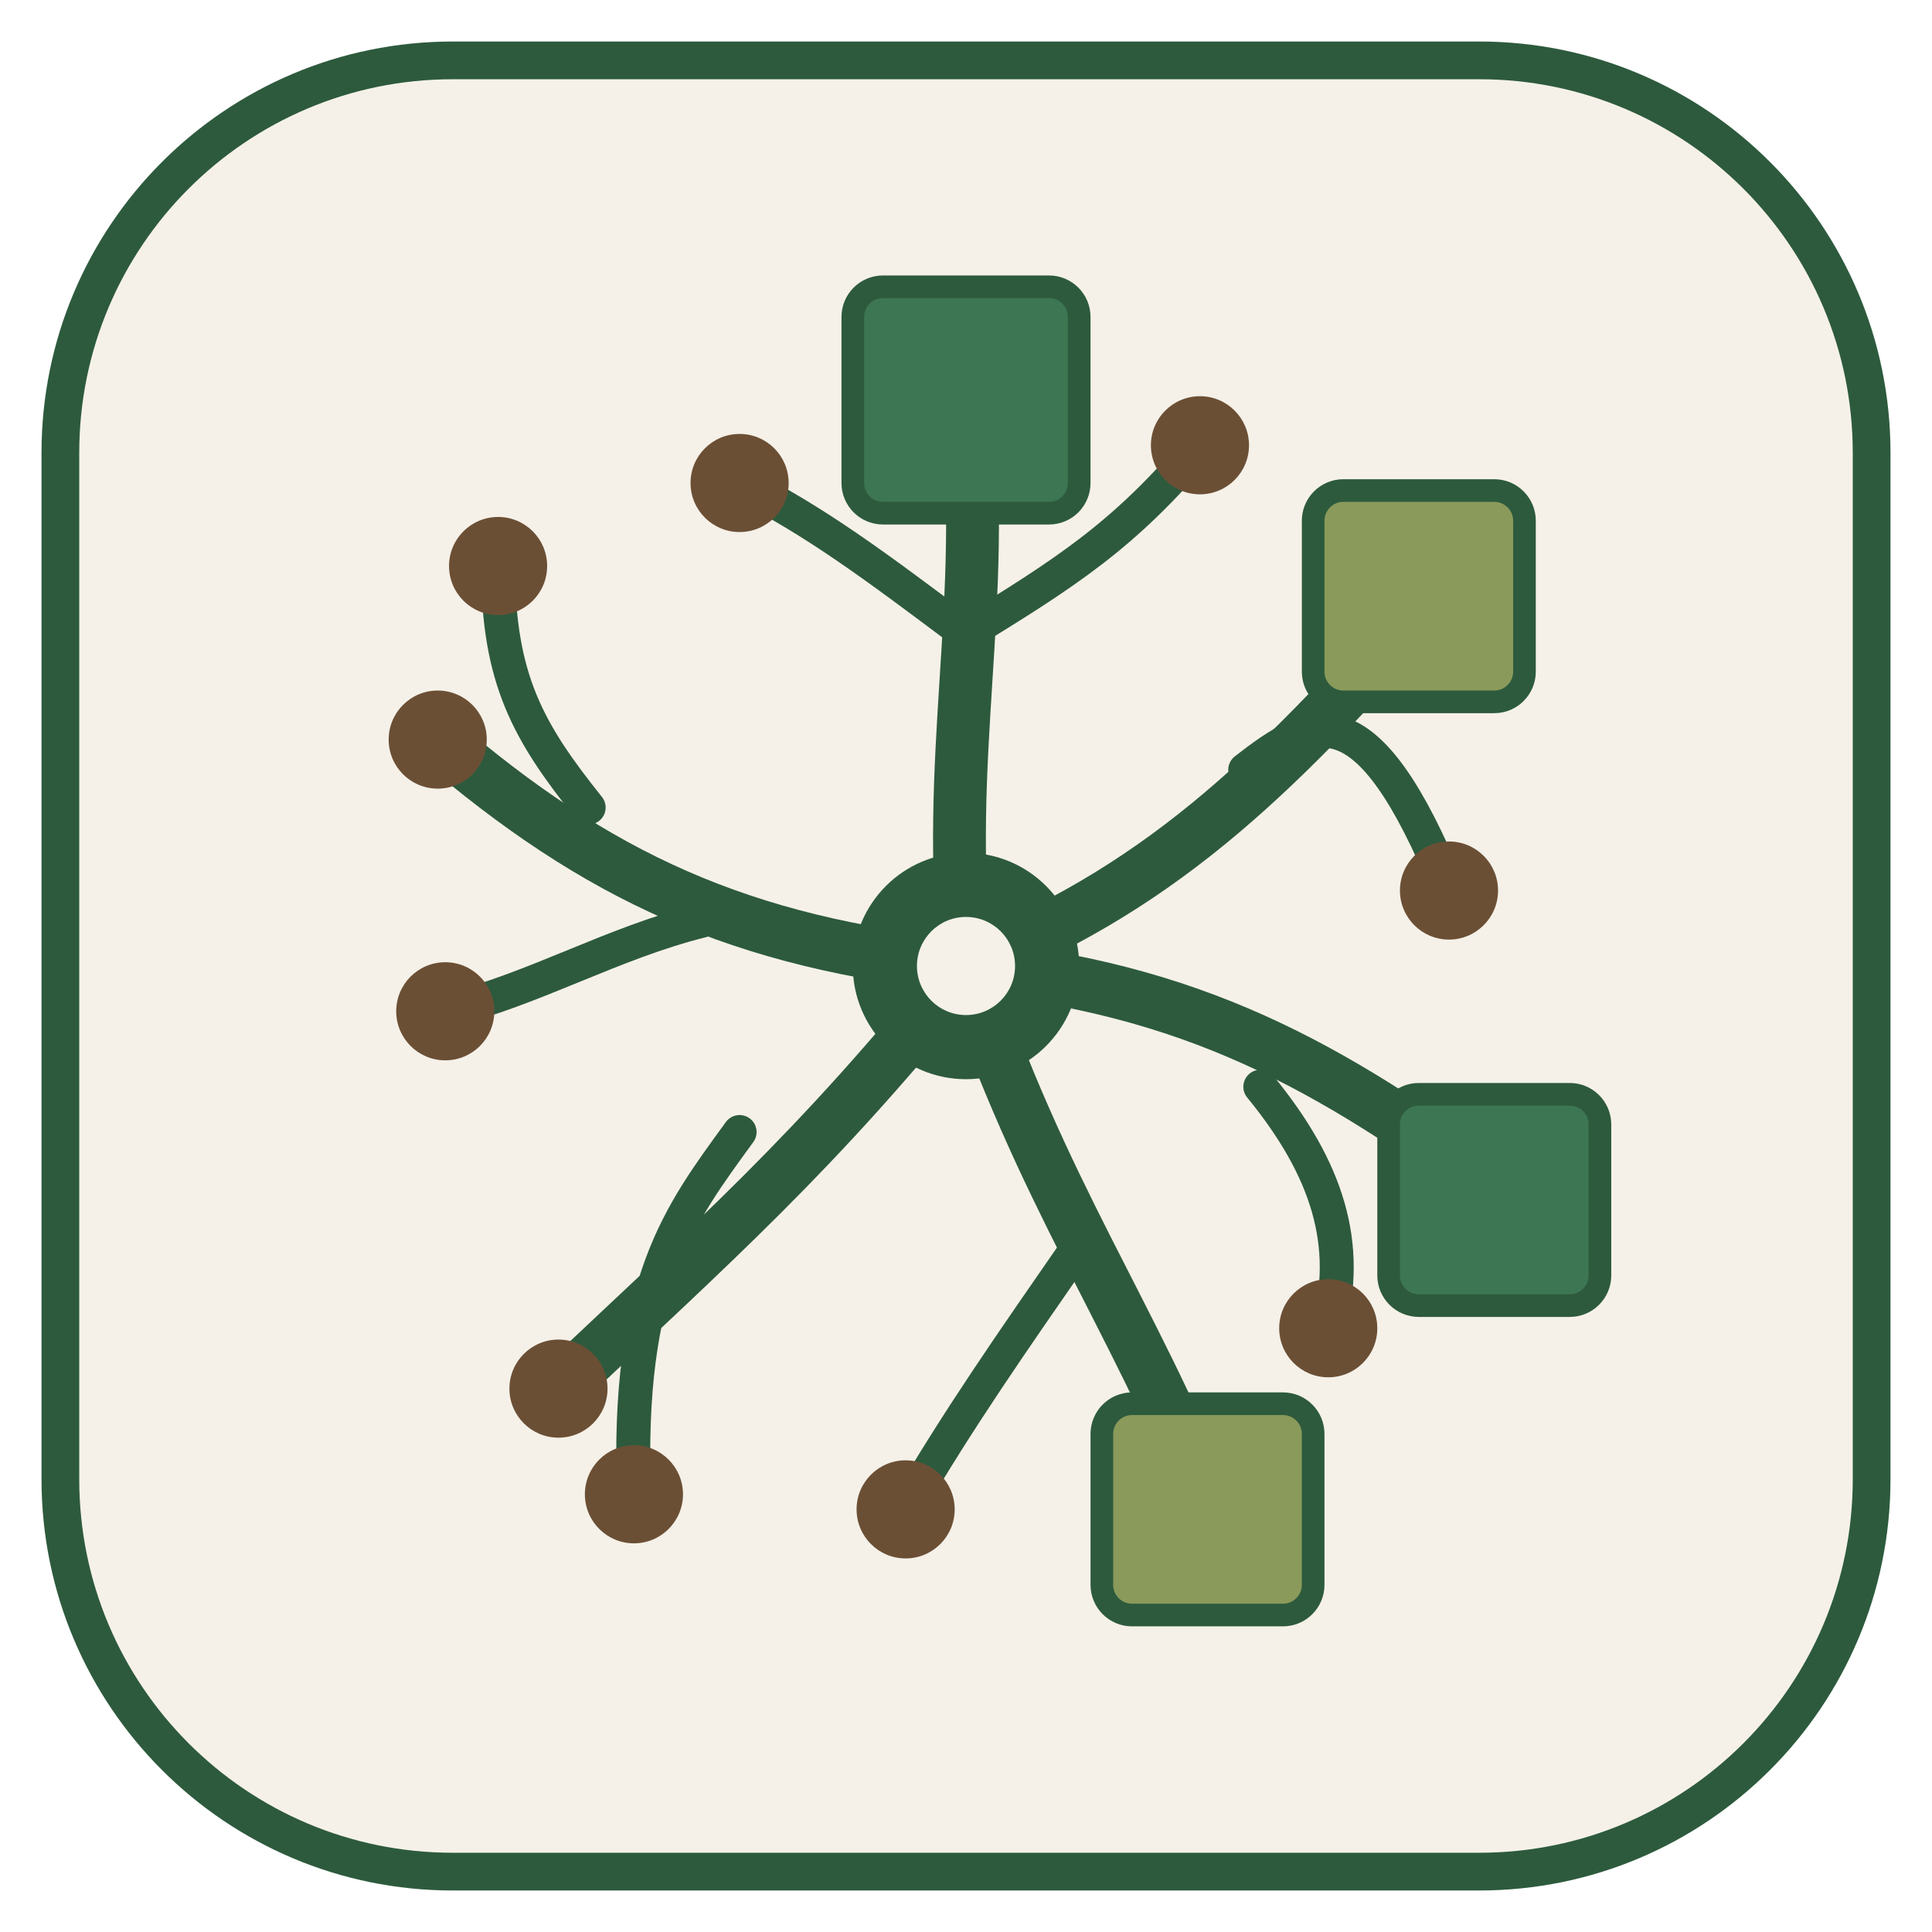
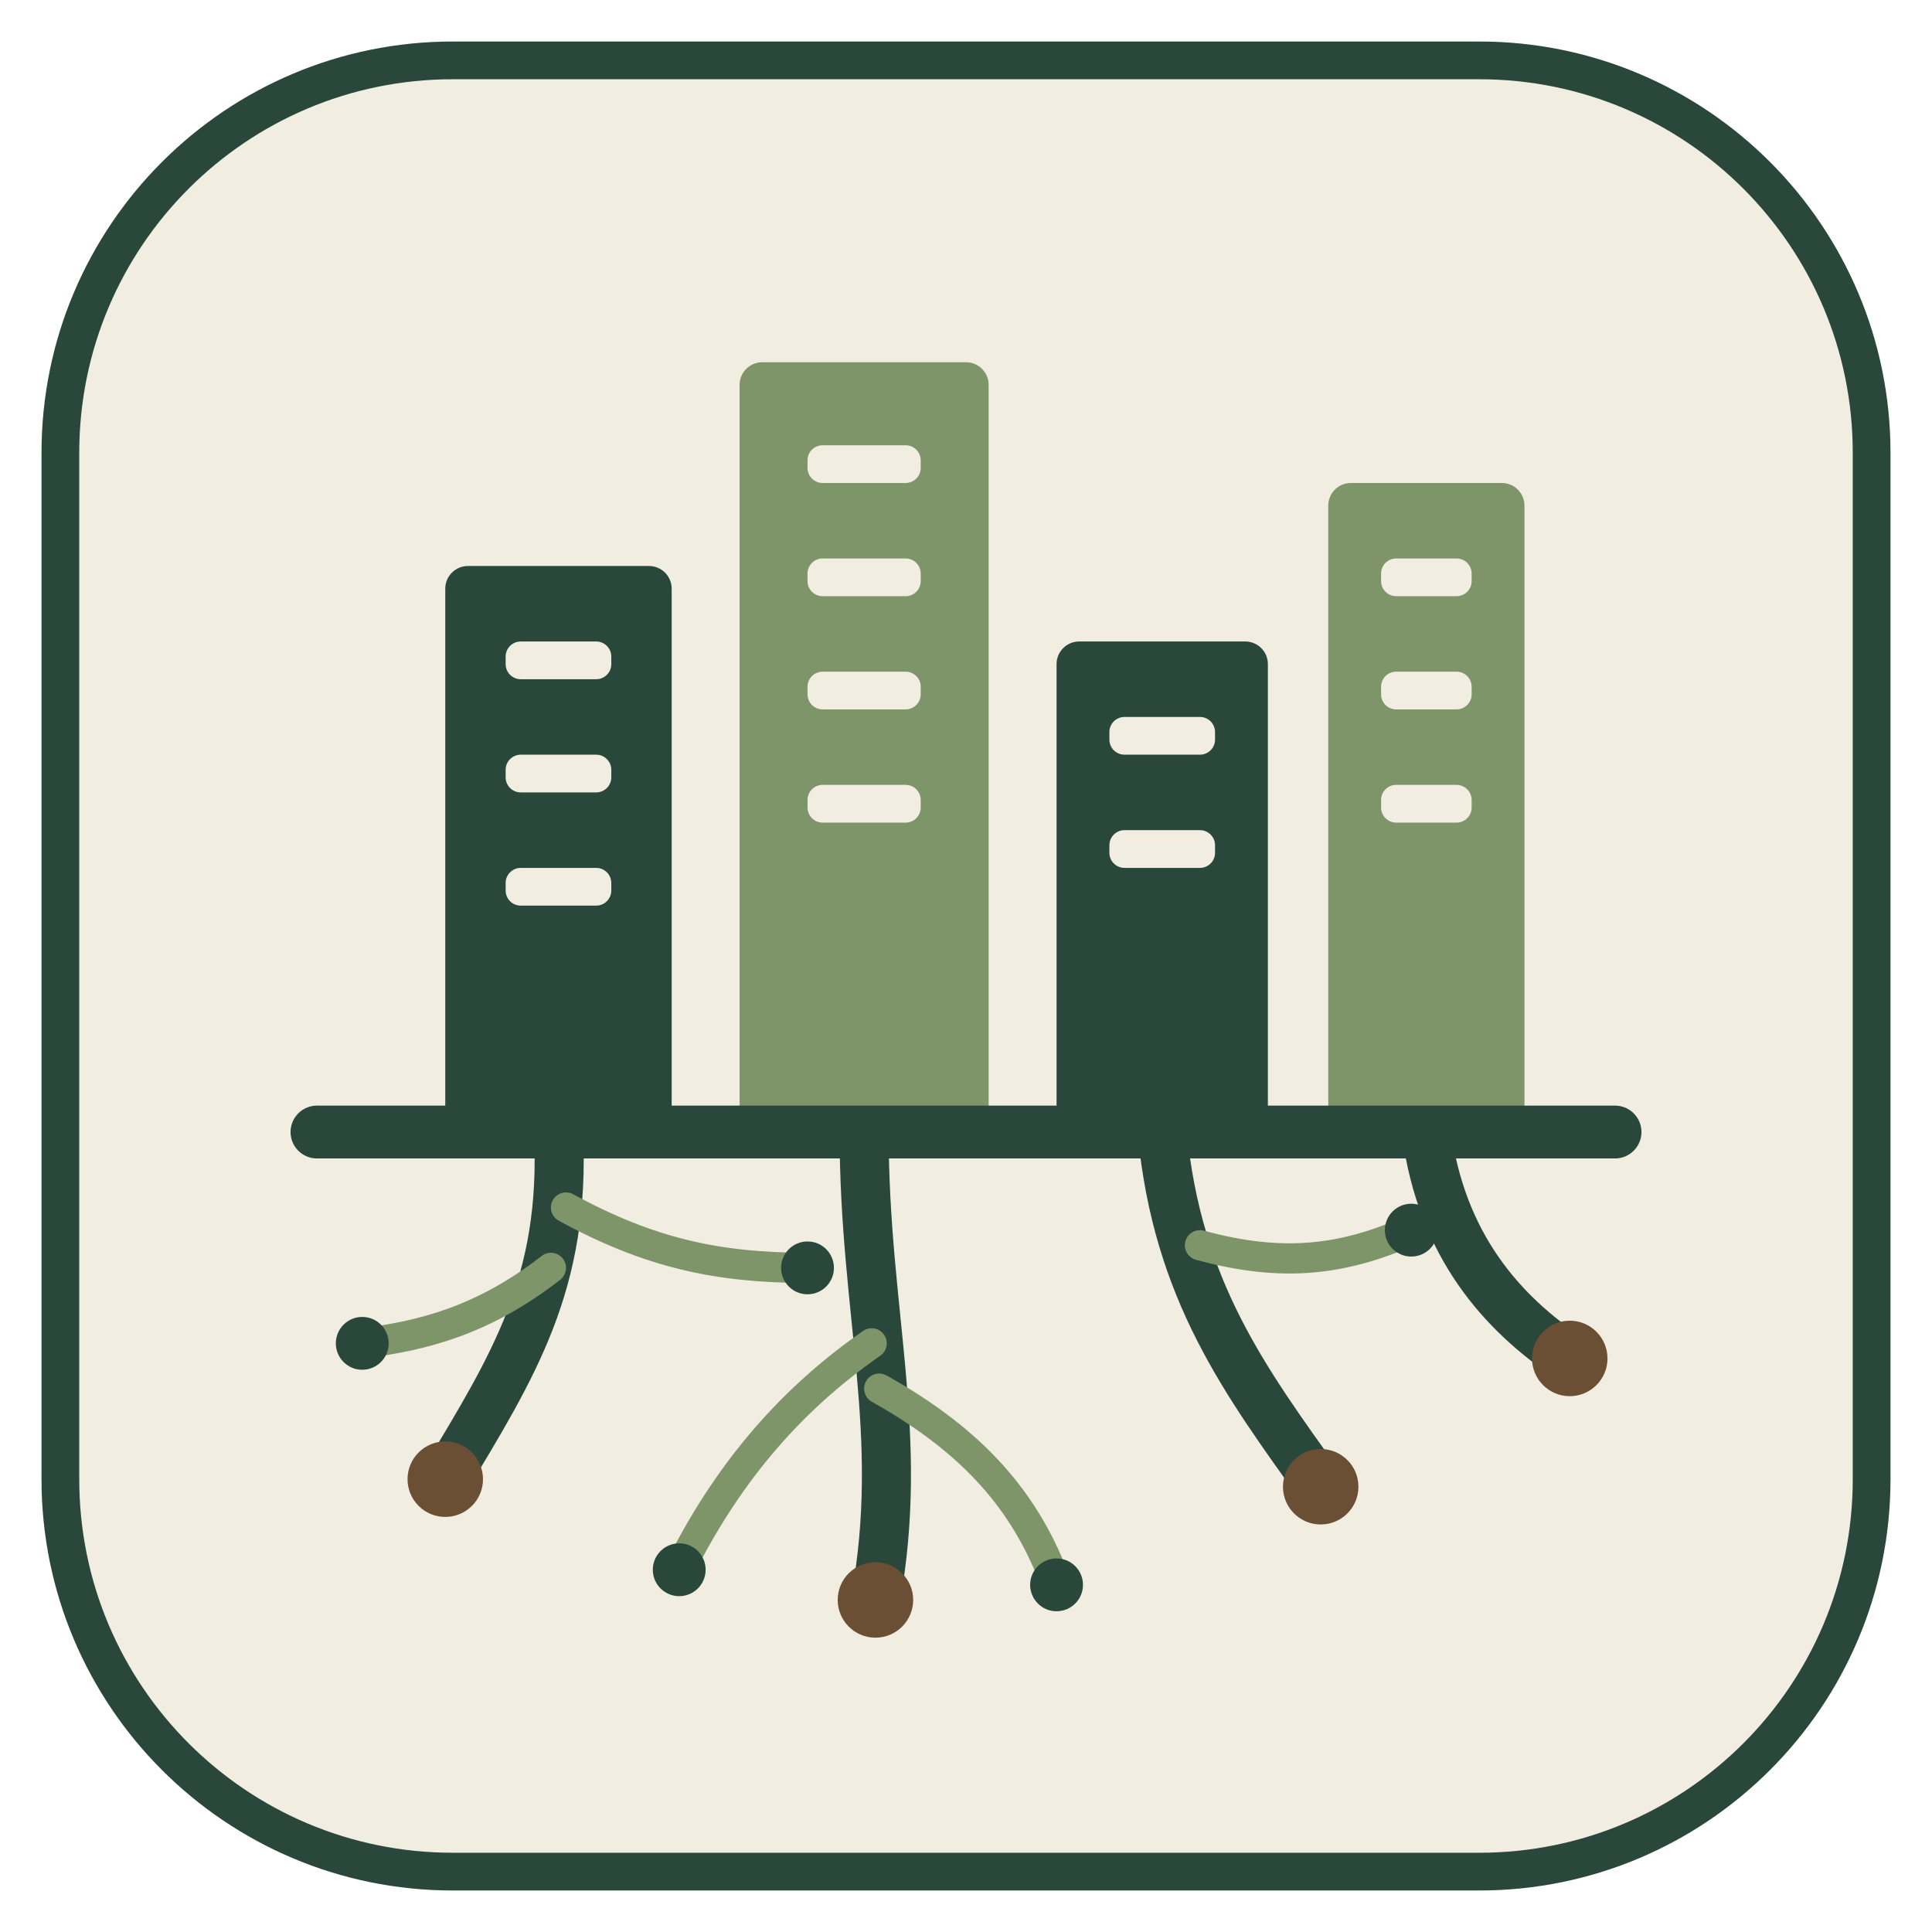
<svg xmlns="http://www.w3.org/2000/svg" viewBox="0 0 512 512">
-   <defs>
-     <style>
-       .hypha { fill: none; stroke: #2D5A3D; stroke-linecap: round; }
-       .node  { fill: #6B4F35; }
-       .block { fill: #3D7652; stroke: #2D5A3D; stroke-width: 6; }
-       .blockLight { fill: #8A9A5B; stroke: #2D5A3D; stroke-width: 6; }
-     </style>
-   </defs>
-   <rect x="16" y="16" width="480" height="480" rx="104" fill="#F5F1E8" />
-   <rect x="16" y="16" width="480" height="480" rx="104" fill="none" stroke="#2D5A3D" stroke-width="10" />
-   <path class="hypha" stroke-width="14" d="M256 256 C 250 200, 262 160, 256 106" />
-   <path class="hypha" stroke-width="14" d="M256 256 C 306 236, 336 208, 378 160" />
-   <path class="hypha" stroke-width="14" d="M256 256 C 316 262, 352 282, 398 316" />
-   <path class="hypha" stroke-width="14" d="M256 256 C 276 316, 300 348, 320 398" />
-   <path class="hypha" stroke-width="14" d="M256 256 C 216 306, 188 330, 148 368" />
-   <path class="hypha" stroke-width="14" d="M256 256 C 196 250, 158 232, 116 196" />
-   <path class="hypha" stroke-width="9" d="M256 168 C 232 150, 216 138, 196 128" />
-   <path class="hypha" stroke-width="9" d="M256 168 C 282 152, 298 142, 318 118" />
-   <path class="hypha" stroke-width="9" d="M330 204 C 348 190, 362 182, 384 236" />
-   <path class="hypha" stroke-width="9" d="M334 288 C 352 310, 358 330, 352 352" />
-   <path class="hypha" stroke-width="9" d="M286 330 C 268 356, 254 376, 240 400" />
-   <path class="hypha" stroke-width="9" d="M196 300 C 180 322, 166 340, 168 396" />
-   <path class="hypha" stroke-width="9" d="M186 244 C 162 250, 142 262, 118 268" />
-   <path class="hypha" stroke-width="9" d="M156 214 C 140 194, 132 180, 132 150" />
-   <circle class="node" cx="196" cy="128" r="13" />
-   <circle class="node" cx="318" cy="118" r="13" />
-   <circle class="node" cx="384" cy="236" r="13" />
-   <circle class="node" cx="352" cy="352" r="13" />
-   <circle class="node" cx="240" cy="400" r="13" />
-   <circle class="node" cx="168" cy="396" r="13" />
-   <circle class="node" cx="118" cy="268" r="13" />
-   <circle class="node" cx="132" cy="150" r="13" />
-   <circle class="node" cx="148" cy="368" r="13" />
-   <circle class="node" cx="116" cy="196" r="13" />
-   <rect class="block" x="226" y="76" width="60" height="60" rx="8" />
-   <rect class="blockLight" x="348" y="130" width="56" height="56" rx="8" />
-   <rect class="blockLight" x="292" y="372" width="56" height="56" rx="8" />
-   <rect class="block" x="368" y="290" width="56" height="56" rx="8" />
-   <circle cx="256" cy="256" r="30" fill="#2D5A3D" />
-   <circle cx="256" cy="256" r="13" fill="#F5F1E8" />
+   <rect x="16" y="16" width="480" height="480" rx="104" fill="#F1EDE1" />
+   <rect x="16" y="16" width="480" height="480" rx="104" fill="none" stroke="#29473A" stroke-width="10" />
+   <g>
+     <rect x="118" y="150" width="60" height="150" rx="6" fill="#29473A" />
+     <rect x="196" y="96" width="66" height="204" rx="6" fill="#7E9469" />
+     <rect x="280" y="170" width="56" height="130" rx="6" fill="#29473A" />
+     <rect x="352" y="128" width="52" height="172" rx="6" fill="#7E9469" />
+     <g fill="#F1EDE1">
+       <rect x="134" y="170" width="28" height="10" rx="4" />
+       <rect x="134" y="200" width="28" height="10" rx="4" />
+       <rect x="134" y="230" width="28" height="10" rx="4" />
+       <rect x="214" y="118" width="30" height="10" rx="4" />
+       <rect x="214" y="148" width="30" height="10" rx="4" />
+       <rect x="214" y="178" width="30" height="10" rx="4" />
+       <rect x="214" y="208" width="30" height="10" rx="4" />
+       <rect x="294" y="190" width="28" height="10" rx="4" />
+       <rect x="294" y="220" width="28" height="10" rx="4" />
+       <rect x="366" y="148" width="24" height="10" rx="4" />
+       <rect x="366" y="178" width="24" height="10" rx="4" />
+       <rect x="366" y="208" width="24" height="10" rx="4" />
+     </g>
+   </g>
+   <line x1="84" y1="300" x2="428" y2="300" stroke="#29473A" stroke-width="14" stroke-linecap="round" />
+   <g fill="none" stroke="#29473A" stroke-linecap="round">
+     <path stroke-width="13" d="M148 300 C 150 340, 136 362, 118 392" />
+     <path stroke-width="13" d="M229 300 C 229 348, 240 380, 232 424" />
+     <path stroke-width="13" d="M308 300 C 312 342, 330 366, 350 394" />
+     <path stroke-width="13" d="M378 300 C 382 330, 398 348, 416 360" />
+   </g>
+   <g fill="none" stroke="#7E9469" stroke-linecap="round">
+     <path stroke-width="8" d="M146 336 C 128 350, 112 354, 96 356" />
+     <path stroke-width="8" d="M231 356 C 208 372, 192 392, 180 416" />
+     <path stroke-width="8" d="M233 368 C 258 382, 272 398, 280 420" />
+     <path stroke-width="8" d="M318 330 C 340 336, 356 334, 374 326" />
+     <path stroke-width="8" d="M150 320 C 172 332, 190 336, 214 336" />
+   </g>
+   <g fill="#6B4F35">
+     <circle cx="118" cy="392" r="10" />
+     <circle cx="232" cy="424" r="10" />
+     <circle cx="350" cy="394" r="10" />
+     <circle cx="416" cy="360" r="10" />
+   </g>
+   <g fill="#29473A">
+     <circle cx="96" cy="356" r="7" />
+     <circle cx="180" cy="416" r="7" />
+     <circle cx="280" cy="420" r="7" />
+     <circle cx="374" cy="326" r="7" />
+     <circle cx="214" cy="336" r="7" />
+   </g>
</svg>
